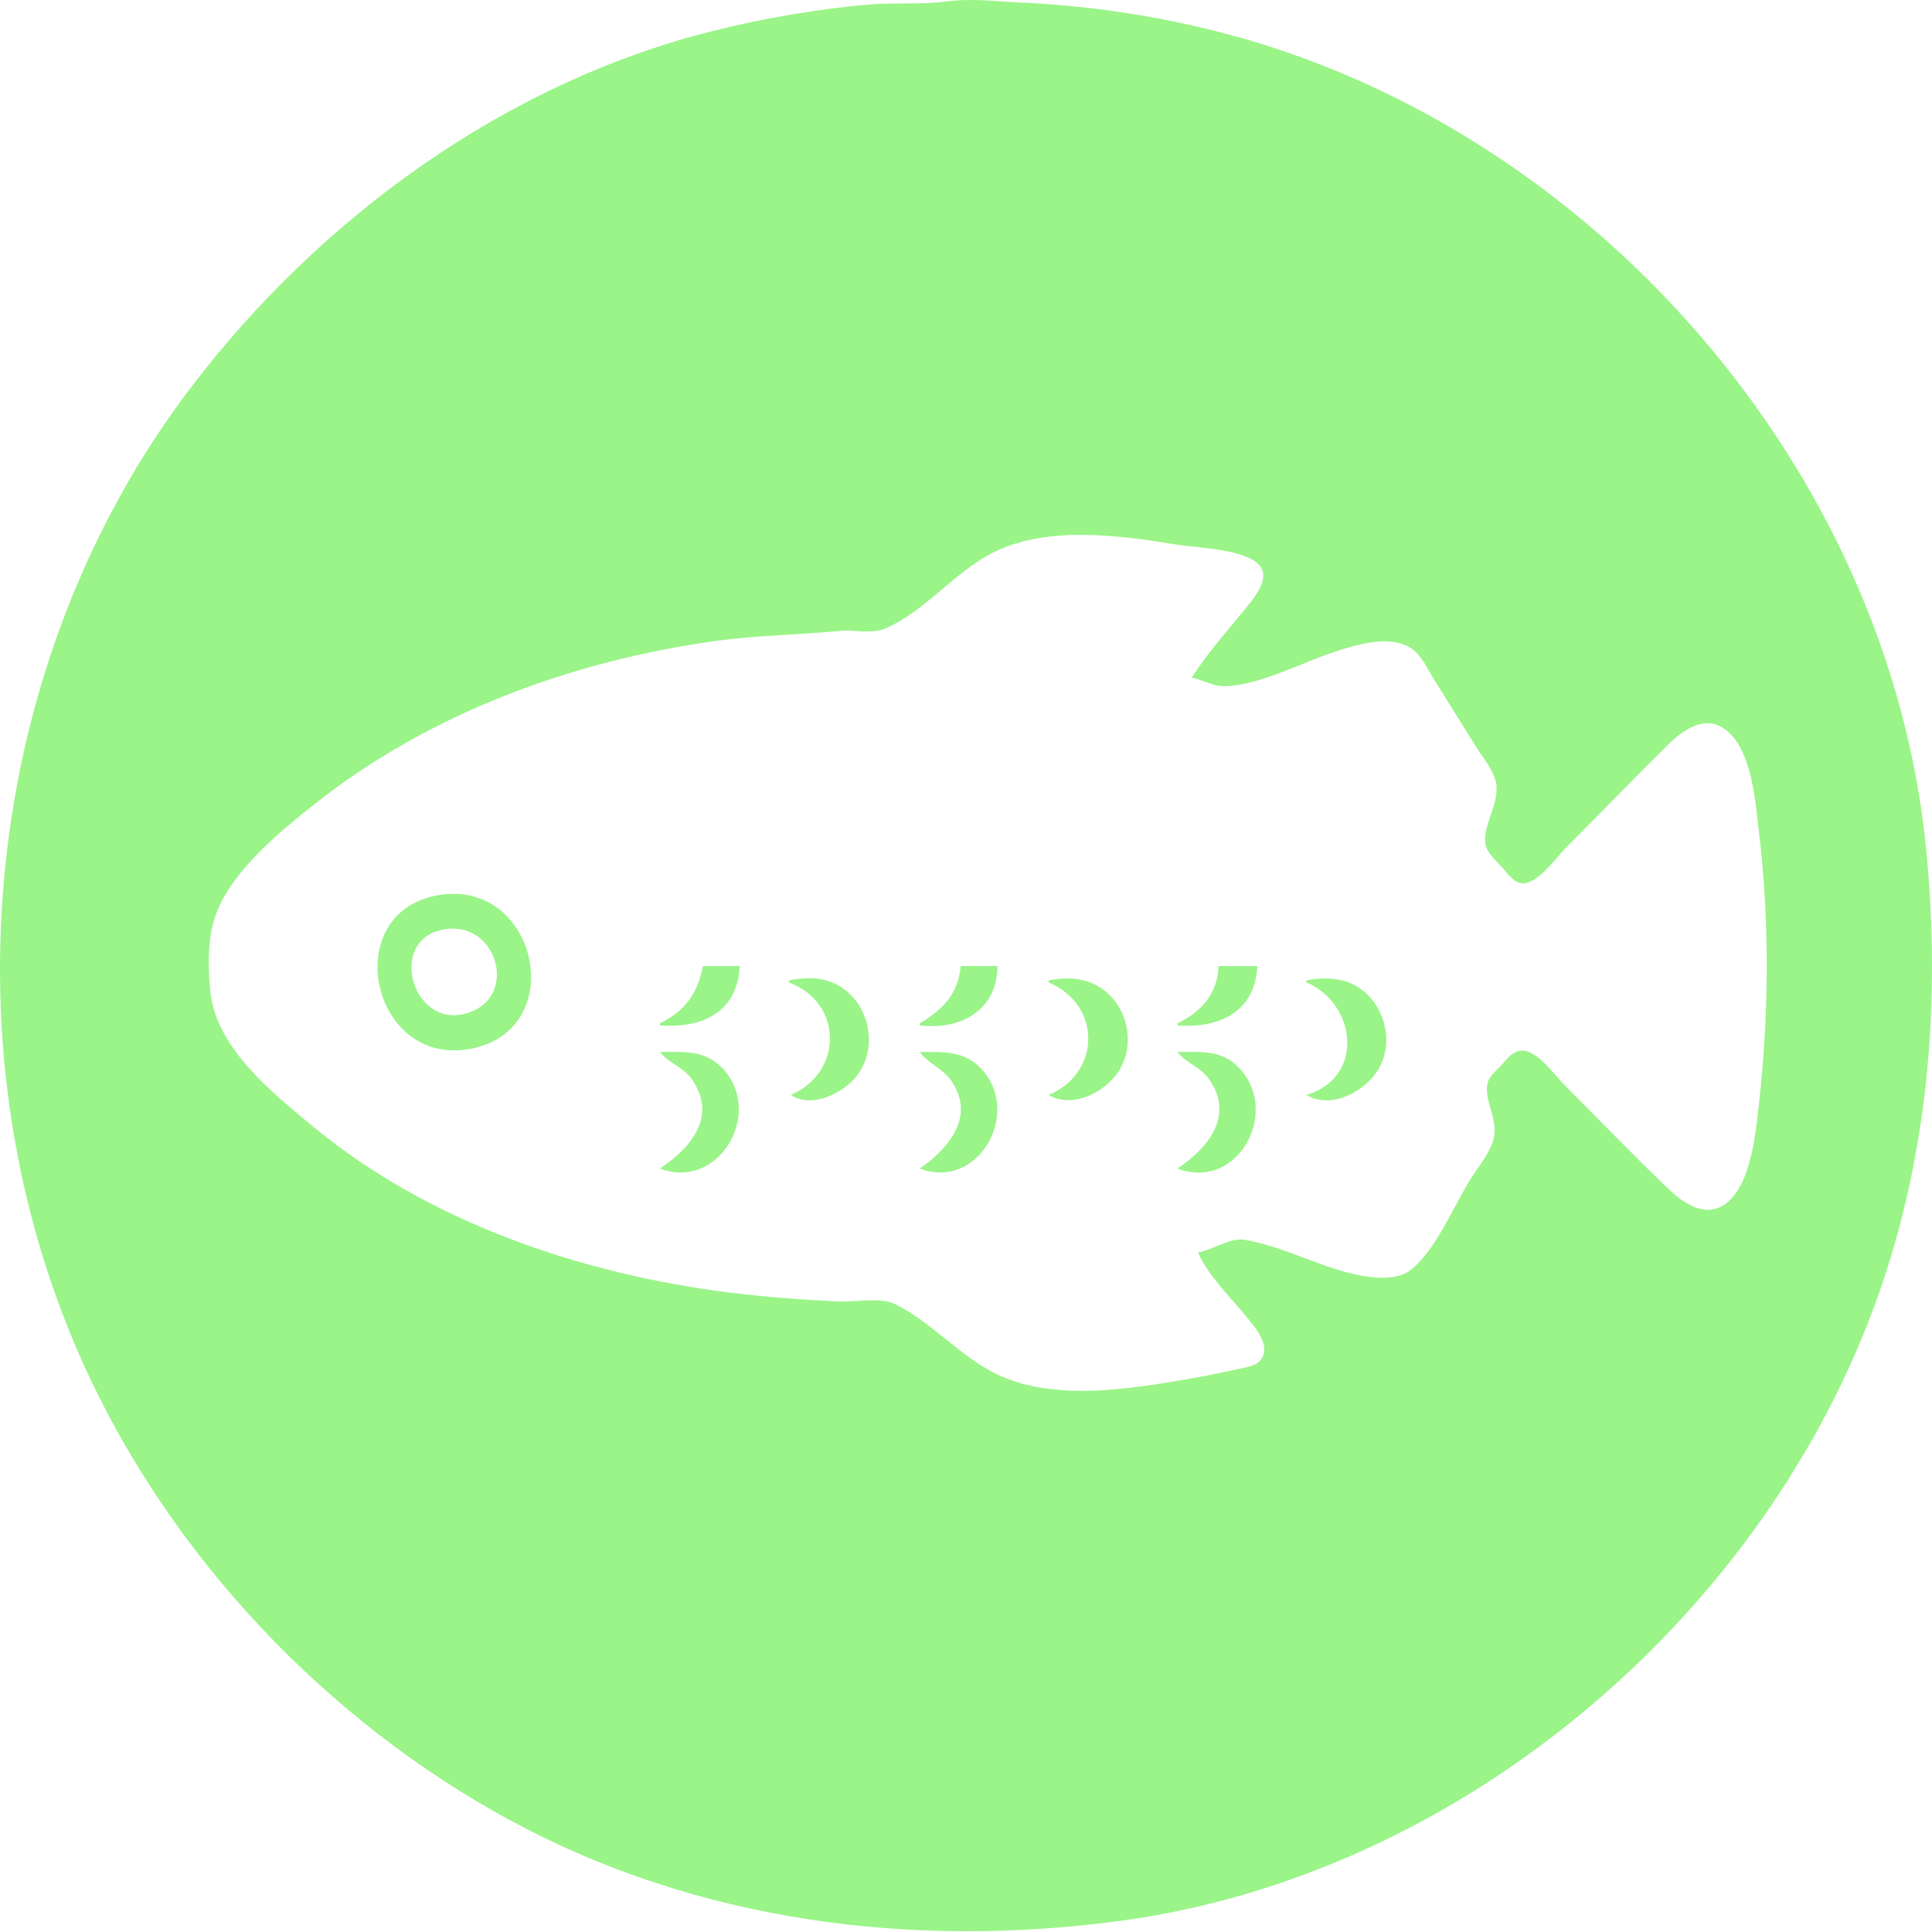
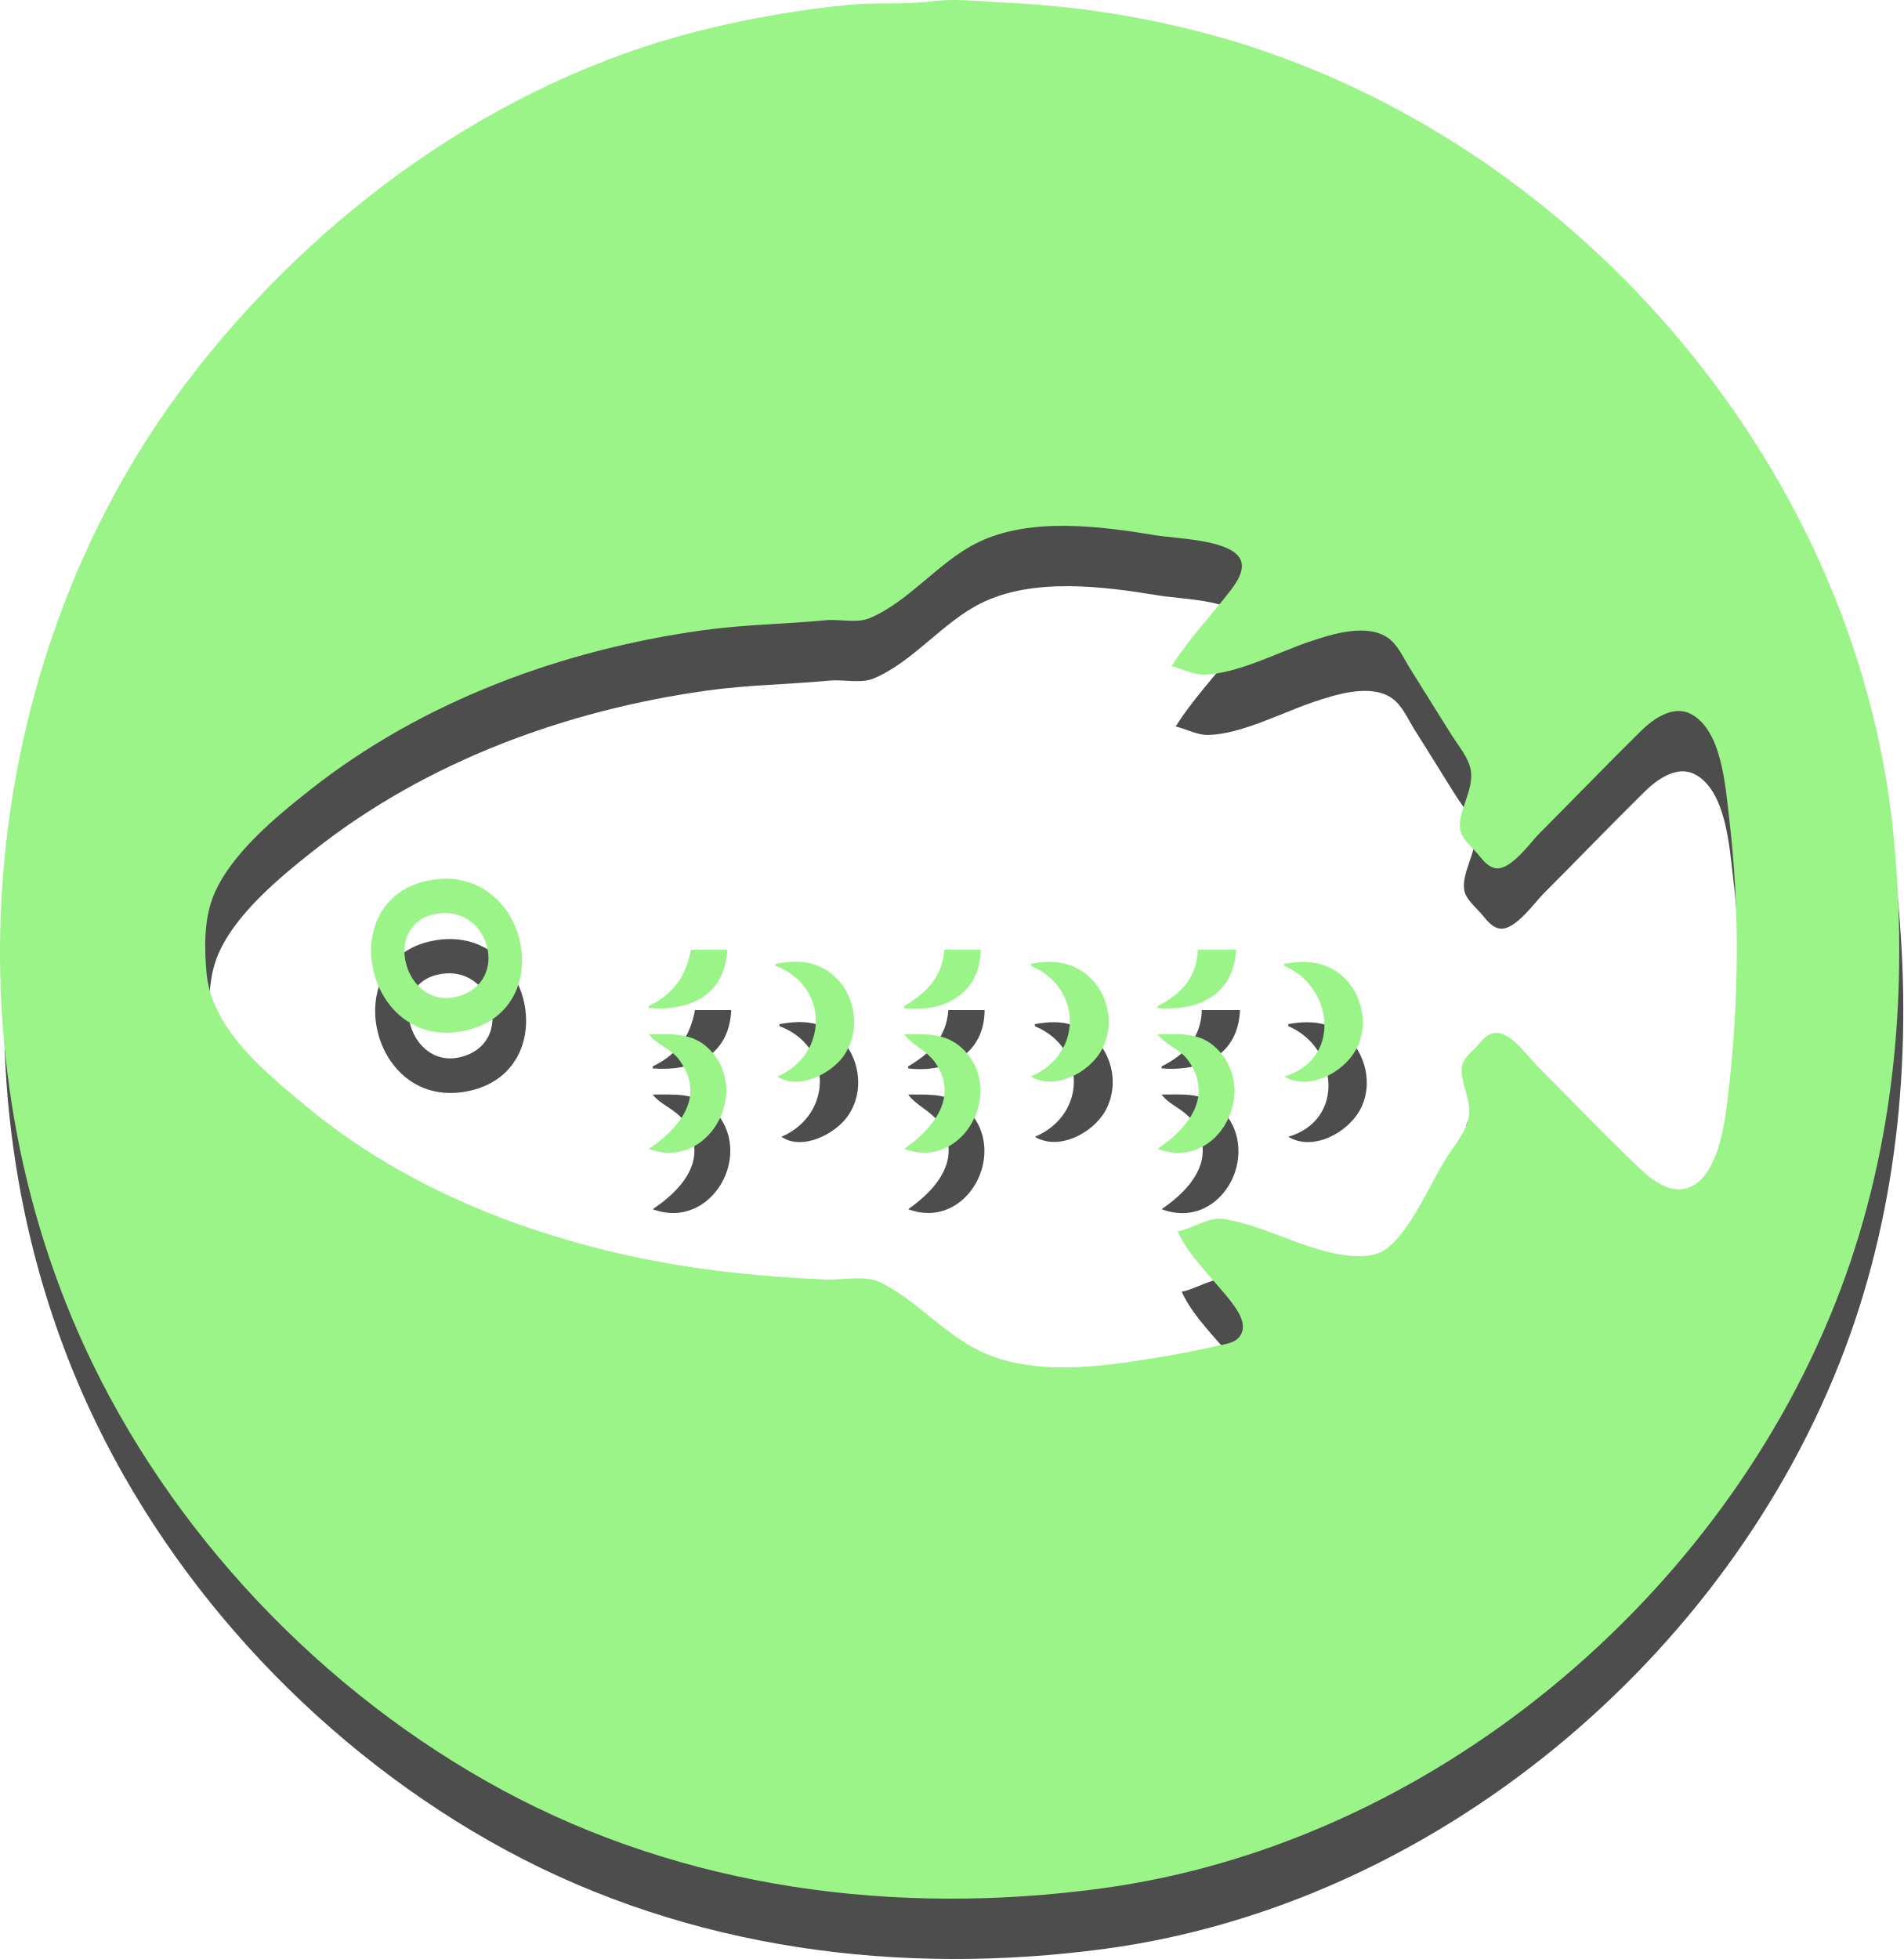
- <svg xmlns="http://www.w3.org/2000/svg" width="249.866mm" height="249.769mm" viewBox="0 0 249.866 249.769" version="1.1" id="svg8">
+ <svg xmlns="http://www.w3.org/2000/svg" width="250.395mm" height="257.706mm" viewBox="0 0 250.395 257.706" version="1.1" id="svg8">
  <defs id="defs2" />
-   <g id="layer1" transform="translate(-2085.872,61.86269)">
+   <g id="layer6" transform="translate(7.8842517e-5,4.233337)">
+     <g id="g6782-7" transform="translate(-2080.583,65.03772)" style="fill:#4d4d4d" />
+     <path style="fill:#4d4d4d;fill-opacity:1;stroke:none;stroke-width:0.265" d="m 123.185,3.871 c -3.571,0.469 -7.253,0.12 -10.848,0.462 -6.578,0.626 -13.168,1.764 -19.579,3.367 C 65.834,14.431 41.962,31.864 25.258,53.765 -1.897,89.371 -7.058,140.099 11.612,180.765 c 11.235,24.471 31.282,45.588 54.952,58.391 24.157,13.067 51.871,16.606 78.846,12.972 43.221,-5.822 81.953,-38.198 97.254,-78.771 7.224,-19.155 8.971,-39.83 6.947,-60.06 -4.911,-49.084 -43.168,-92.789 -90.707,-105.274 -8.785,-2.307 -17.664,-3.613 -26.723,-4.01 -2.979,-0.13 -6.009,-0.534 -8.996,-0.142 m 31.485,87.465 c 1.37,0.317 2.817,1.133 4.233,1.114 4.341,-0.058 9.9,-3.004 14.023,-4.377 2.901,-0.966 7.474,-2.427 10.27,-0.406 1.258,0.91 2.003,2.643 2.807,3.934 1.814,2.913 3.634,5.824 5.457,8.731 0.901,1.437 2.309,3.05 2.576,4.763 0.418,2.676 -1.917,5.587 -1.363,7.938 0.255,1.082 1.475,2.096 2.179,2.91 0.652,0.754 1.356,1.794 2.415,1.974 2.007,0.34 4.586,-3.383 5.822,-4.619 4.452,-4.452 8.824,-8.999 13.305,-13.417 1.607,-1.584 4.211,-3.45 6.538,-2.276 4.124,2.081 4.59,9.577 5.069,13.576 1.42,11.869 1.306,23.85 -0.028,35.719 -0.417,3.709 -1.11,10.8 -4.786,12.813 -2.49,1.364 -5.131,-0.581 -6.869,-2.24 -4.596,-4.387 -9.001,-8.991 -13.494,-13.483 -1.299,-1.299 -3.697,-4.822 -5.821,-4.371 -0.96,0.203 -1.578,1.036 -2.192,1.727 -0.634,0.713 -1.732,1.546 -1.921,2.533 -0.418,2.187 1.38,4.558 0.833,6.991 -0.42,1.869 -1.978,3.693 -2.986,5.292 -2.238,3.551 -4.459,9.182 -7.768,11.795 -1.685,1.331 -4.615,1.086 -6.604,0.691 -5.057,-1.003 -9.747,-3.723 -14.817,-4.588 -1.968,-0.336 -4.152,1.294 -6.085,1.626 1.497,3.359 4.792,6.341 7.03,9.26 0.884,1.154 2.171,2.991 1.205,4.463 -0.642,0.978 -1.902,1.087 -2.944,1.327 -2.718,0.626 -5.451,1.143 -8.202,1.598 -7.242,1.197 -16.138,2.411 -23.019,-0.857 -4.833,-2.296 -8.455,-6.769 -13.229,-9.096 -1.962,-0.956 -5.005,-0.261 -7.144,-0.355 -4.674,-0.205 -9.372,-0.55 -14.023,-1.123 -19.259,-2.373 -39.143,-9.07 -54.239,-21.6 -5.3,-4.399 -12.472,-10.125 -13.184,-17.483 -0.311,-3.216 -0.358,-7.013 0.81,-10.054 2.143,-5.576 8.347,-10.646 12.903,-14.232 14.775,-11.628 33.076,-18.343 51.594,-20.924 5.38,-0.75 10.755,-0.8 16.14,-1.312 1.808,-0.172 4.125,0.43 5.821,-0.293 5.165,-2.203 8.999,-7.336 14.023,-9.856 6.916,-3.468 16.218,-2.243 23.548,-1.029 2.653,0.439 9.156,0.557 10.916,2.771 1.181,1.486 -0.267,3.481 -1.182,4.658 -2.51,3.228 -5.451,6.324 -7.617,9.79 M 57.039,119.506 c -12.726,2.385 -8.479,22.154 4.233,19.862 13.137,-2.369 8.754,-22.296 -4.233,-19.862 m 0.529,4.478 c 7.378,-1.695 10.354,9.15 2.91,10.868 -6.641,1.532 -9.72,-9.304 -2.91,-10.868 m 33.867,4.658 c -0.685,3.532 -2.274,5.803 -5.556,7.408 v 0.265 c 5.304,0.419 10.055,-1.621 10.319,-7.673 h -4.762 m 33.337,0 c -0.293,3.589 -2.318,5.647 -5.292,7.408 v 0.265 c 5.193,0.656 10.038,-1.914 10.054,-7.673 h -4.763 m 33.338,0 c -0.073,3.545 -2.209,5.901 -5.292,7.408 v 0.265 c 5.263,0.415 10.057,-1.662 10.319,-7.673 h -5.027 m -55.563,1.852 v 0.265 c 7.039,2.612 7.05,11.624 0.265,14.552 2.72,1.858 6.996,-0.323 8.673,-2.656 2.994,-4.165 1.044,-10.552 -3.91,-12.102 -1.626,-0.509 -3.379,-0.365 -5.027,-0.059 m 33.602,0 v 0.265 c 6.839,2.867 6.839,11.685 0,14.552 3.188,1.91 7.686,-0.539 9.285,-3.44 2.29,-4.154 0.293,-9.721 -4.258,-11.239 -1.651,-0.55 -3.342,-0.451 -5.027,-0.138 m 33.337,0 v 0.265 c 6.457,2.703 7.617,12.311 0,14.552 3.251,1.948 7.716,-0.505 9.384,-3.44 2.322,-4.087 0.173,-9.871 -4.357,-11.26 -1.664,-0.51 -3.338,-0.431 -5.027,-0.117 m -83.608,9.26 c 1.03,1.378 2.969,1.905 4.064,3.44 3.48,4.875 -0.084,8.964 -4.064,11.642 7.803,2.922 13.631,-7.545 7.891,-13.18 -2.227,-2.187 -5.021,-1.901 -7.891,-1.901 m 33.602,0 c 1.051,1.447 2.97,2.142 4.062,3.704 3.228,4.62 -0.341,8.794 -4.062,11.377 7.819,2.928 13.429,-7.733 7.662,-13.201 -2.204,-2.089 -4.849,-1.88 -7.662,-1.88 m 33.337,0 c 1.02,1.391 2.934,1.91 4.025,3.44 3.43,4.814 -0.102,8.99 -4.025,11.642 8.151,3.053 13.716,-8.17 7.363,-13.578 -2.113,-1.799 -4.774,-1.503 -7.363,-1.503 z" id="path6814-5" />
+   </g>
+   <g id="layer1" transform="translate(-2085.872,66.09603)">
    <g id="g6782" />
-     <path style="fill:#9af488;stroke:none;stroke-width:0.265;fill-opacity:1" d="m 2208.528,-61.696 c -3.571,0.469 -7.253,0.12 -10.848,0.462 -6.578,0.626 -13.168,1.764 -19.579,3.367 -26.923,6.731 -50.796,24.164 -67.499,46.065 -27.155,35.606 -32.316,86.334 -13.646,127 11.235,24.471 31.282,45.588 54.952,58.391 24.157,13.067 51.871,16.606 78.846,12.972 43.221,-5.822 81.953,-38.198 97.254,-78.771 7.224,-19.155 8.971,-39.83 6.947,-60.06 -4.911,-49.084 -43.168,-92.789 -90.707,-105.274 -8.785,-2.307 -17.664,-3.613 -26.723,-4.01 -2.979,-0.13 -6.009,-0.534 -8.996,-0.142 m 31.485,87.465 c 1.37,0.317 2.817,1.133 4.233,1.114 4.341,-0.058 9.9,-3.004 14.023,-4.377 2.901,-0.966 7.474,-2.427 10.27,-0.406 1.258,0.91 2.003,2.643 2.807,3.934 1.814,2.913 3.634,5.824 5.457,8.731 0.901,1.437 2.309,3.05 2.576,4.762 0.418,2.676 -1.917,5.587 -1.363,7.938 0.255,1.082 1.475,2.096 2.179,2.91 0.652,0.754 1.356,1.794 2.415,1.974 2.007,0.34 4.585,-3.383 5.822,-4.619 4.452,-4.452 8.824,-8.999 13.305,-13.417 1.607,-1.584 4.211,-3.45 6.538,-2.276 4.124,2.081 4.59,9.577 5.069,13.576 1.42,11.869 1.306,23.85 -0.028,35.719 -0.417,3.709 -1.11,10.799 -4.786,12.813 -2.49,1.364 -5.131,-0.581 -6.869,-2.24 -4.596,-4.387 -9.001,-8.991 -13.494,-13.483 -1.299,-1.299 -3.697,-4.822 -5.821,-4.371 -0.96,0.203 -1.578,1.036 -2.192,1.727 -0.634,0.713 -1.732,1.546 -1.921,2.533 -0.418,2.187 1.38,4.558 0.833,6.991 -0.42,1.869 -1.978,3.693 -2.986,5.292 -2.238,3.551 -4.458,9.182 -7.768,11.795 -1.685,1.331 -4.615,1.086 -6.604,0.691 -5.057,-1.003 -9.747,-3.723 -14.817,-4.588 -1.968,-0.336 -4.152,1.294 -6.085,1.626 1.497,3.359 4.792,6.341 7.03,9.26 0.884,1.154 2.171,2.991 1.205,4.463 -0.642,0.978 -1.902,1.087 -2.944,1.327 -2.718,0.626 -5.451,1.143 -8.202,1.598 -7.242,1.197 -16.138,2.411 -23.019,-0.857 -4.833,-2.296 -8.455,-6.769 -13.229,-9.096 -1.962,-0.956 -5.005,-0.261 -7.144,-0.355 -4.674,-0.205 -9.372,-0.55 -14.023,-1.123 -19.259,-2.373 -39.143,-9.07 -54.24,-21.6 -5.3,-4.399 -12.472,-10.125 -13.184,-17.483 -0.311,-3.216 -0.358,-7.013 0.81,-10.054 2.143,-5.576 8.347,-10.646 12.903,-14.232 14.775,-11.628 33.076,-18.343 51.594,-20.924 5.38,-0.75 10.755,-0.8 16.14,-1.312 1.808,-0.172 4.125,0.43 5.821,-0.293 5.165,-2.203 8.999,-7.336 14.023,-9.856 6.916,-3.468 16.218,-2.243 23.548,-1.029 2.653,0.439 9.156,0.557 10.916,2.771 1.181,1.486 -0.267,3.481 -1.182,4.658 -2.51,3.228 -5.451,6.324 -7.617,9.79 m -97.631,28.17 c -12.726,2.385 -8.479,22.154 4.233,19.862 13.137,-2.369 8.754,-22.296 -4.233,-19.862 m 0.529,4.478 c 7.378,-1.695 10.354,9.15 2.91,10.868 -6.641,1.532 -9.72,-9.304 -2.91,-10.868 m 33.867,4.658 c -0.685,3.532 -2.274,5.803 -5.556,7.408 v 0.265 c 5.304,0.419 10.055,-1.621 10.319,-7.673 h -4.763 m 33.337,0 c -0.293,3.589 -2.318,5.647 -5.292,7.408 v 0.265 c 5.193,0.656 10.038,-1.914 10.054,-7.673 h -4.763 m 33.337,0 c -0.073,3.545 -2.209,5.901 -5.292,7.408 v 0.265 c 5.263,0.415 10.057,-1.662 10.319,-7.673 h -5.027 m -55.562,1.852 v 0.265 c 7.039,2.612 7.05,11.624 0.265,14.552 2.72,1.858 6.996,-0.323 8.673,-2.656 2.994,-4.165 1.044,-10.552 -3.91,-12.102 -1.626,-0.509 -3.379,-0.365 -5.027,-0.058 m 33.602,0 v 0.265 c 6.839,2.867 6.839,11.685 0,14.552 3.188,1.91 7.686,-0.539 9.286,-3.44 2.29,-4.154 0.293,-9.721 -4.258,-11.239 -1.651,-0.55 -3.342,-0.451 -5.027,-0.138 m 33.337,0 v 0.265 c 6.457,2.703 7.617,12.311 0,14.552 3.251,1.948 7.716,-0.505 9.384,-3.44 2.322,-4.087 0.173,-9.871 -4.357,-11.26 -1.664,-0.51 -3.338,-0.431 -5.027,-0.117 m -83.608,9.26 c 1.03,1.378 2.969,1.905 4.064,3.44 3.48,4.875 -0.084,8.964 -4.064,11.642 7.803,2.922 13.631,-7.545 7.891,-13.18 -2.227,-2.187 -5.021,-1.901 -7.891,-1.901 m 33.602,0 c 1.051,1.447 2.97,2.142 4.062,3.704 3.228,4.62 -0.341,8.794 -4.062,11.377 7.819,2.928 13.429,-7.733 7.662,-13.201 -2.204,-2.089 -4.849,-1.88 -7.662,-1.88 m 33.337,0 c 1.02,1.391 2.934,1.91 4.025,3.44 3.43,4.814 -0.102,8.99 -4.025,11.642 8.151,3.052 13.716,-8.17 7.363,-13.578 -2.113,-1.799 -4.774,-1.503 -7.363,-1.503 z" id="path6814" />
+     <path style="fill:#9af488;fill-opacity:1;stroke:none;stroke-width:0.265" d="m 2208.528,-65.929 c -3.571,0.469 -7.253,0.12 -10.848,0.462 -6.578,0.626 -13.168,1.764 -19.579,3.367 -26.923,6.731 -50.796,24.164 -67.499,46.065 -27.155,35.606 -32.316,86.334 -13.646,127 11.235,24.471 31.282,45.588 54.952,58.391 24.157,13.067 51.871,16.606 78.846,12.972 43.221,-5.822 81.953,-38.198 97.254,-78.771 7.224,-19.155 8.971,-39.83 6.947,-60.06 -4.911,-49.084 -43.168,-92.789 -90.707,-105.274 -8.785,-2.307 -17.664,-3.613 -26.723,-4.01 -2.979,-0.13 -6.009,-0.534 -8.996,-0.142 m 31.485,87.465 c 1.37,0.317 2.817,1.133 4.233,1.114 4.341,-0.058 9.9,-3.004 14.023,-4.377 2.901,-0.966 7.474,-2.427 10.27,-0.406 1.258,0.91 2.003,2.643 2.807,3.934 1.814,2.913 3.634,5.824 5.457,8.731 0.901,1.437 2.309,3.05 2.576,4.762 0.418,2.676 -1.917,5.587 -1.363,7.938 0.255,1.082 1.475,2.096 2.179,2.91 0.652,0.754 1.356,1.794 2.415,1.974 2.007,0.34 4.585,-3.383 5.822,-4.619 4.452,-4.452 8.824,-8.999 13.305,-13.417 1.607,-1.584 4.211,-3.45 6.538,-2.276 4.124,2.081 4.59,9.577 5.069,13.576 1.42,11.869 1.306,23.85 -0.028,35.719 -0.417,3.709 -1.11,10.799 -4.786,12.813 -2.49,1.364 -5.131,-0.581 -6.869,-2.24 -4.596,-4.387 -9.001,-8.991 -13.494,-13.483 -1.299,-1.299 -3.697,-4.822 -5.821,-4.371 -0.96,0.203 -1.578,1.036 -2.192,1.727 -0.634,0.713 -1.732,1.546 -1.921,2.533 -0.418,2.187 1.38,4.558 0.833,6.991 -0.42,1.869 -1.978,3.693 -2.986,5.292 -2.238,3.551 -4.458,9.182 -7.768,11.795 -1.685,1.331 -4.615,1.086 -6.604,0.691 -5.057,-1.003 -9.747,-3.723 -14.817,-4.588 -1.968,-0.336 -4.152,1.294 -6.085,1.626 1.497,3.359 4.792,6.341 7.03,9.26 0.884,1.154 2.171,2.991 1.205,4.463 -0.642,0.978 -1.902,1.087 -2.944,1.327 -2.718,0.626 -5.451,1.143 -8.202,1.598 -7.242,1.197 -16.138,2.411 -23.019,-0.857 -4.833,-2.296 -8.455,-6.769 -13.229,-9.096 -1.962,-0.956 -5.005,-0.261 -7.144,-0.355 -4.674,-0.205 -9.372,-0.55 -14.023,-1.123 -19.259,-2.373 -39.143,-9.07 -54.24,-21.6 -5.3,-4.399 -12.472,-10.125 -13.184,-17.483 -0.311,-3.216 -0.358,-7.013 0.81,-10.054 2.143,-5.576 8.347,-10.646 12.903,-14.232 14.775,-11.628 33.076,-18.343 51.594,-20.924 5.38,-0.75 10.755,-0.8 16.14,-1.312 1.808,-0.172 4.125,0.43 5.821,-0.293 5.165,-2.203 8.999,-7.336 14.023,-9.856 6.916,-3.468 16.218,-2.243 23.548,-1.029 2.653,0.439 9.156,0.557 10.916,2.771 1.181,1.486 -0.267,3.481 -1.182,4.658 -2.51,3.228 -5.451,6.324 -7.617,9.79 m -97.631,28.17 c -12.726,2.385 -8.479,22.154 4.233,19.862 13.137,-2.369 8.754,-22.296 -4.233,-19.862 m 0.529,4.478 c 7.378,-1.695 10.354,9.15 2.91,10.868 -6.641,1.532 -9.72,-9.304 -2.91,-10.868 m 33.867,4.658 c -0.685,3.532 -2.274,5.803 -5.556,7.408 v 0.265 c 5.304,0.419 10.055,-1.621 10.319,-7.673 h -4.763 m 33.337,0 c -0.293,3.589 -2.318,5.647 -5.292,7.408 v 0.265 c 5.193,0.656 10.038,-1.914 10.054,-7.673 h -4.763 m 33.337,0 c -0.073,3.545 -2.209,5.901 -5.292,7.408 v 0.265 c 5.263,0.415 10.057,-1.662 10.319,-7.673 h -5.027 m -55.562,1.852 v 0.265 c 7.039,2.612 7.05,11.624 0.265,14.552 2.72,1.858 6.996,-0.323 8.673,-2.656 2.994,-4.165 1.044,-10.552 -3.91,-12.102 -1.626,-0.509 -3.379,-0.365 -5.027,-0.058 m 33.602,0 v 0.265 c 6.839,2.867 6.839,11.685 0,14.552 3.188,1.91 7.686,-0.539 9.286,-3.44 2.29,-4.154 0.293,-9.721 -4.258,-11.239 -1.651,-0.55 -3.342,-0.451 -5.027,-0.138 m 33.337,0 v 0.265 c 6.457,2.703 7.617,12.311 0,14.552 3.251,1.948 7.716,-0.505 9.384,-3.44 2.322,-4.087 0.173,-9.871 -4.357,-11.26 -1.664,-0.51 -3.338,-0.431 -5.027,-0.117 m -83.608,9.26 c 1.03,1.378 2.969,1.905 4.064,3.44 3.48,4.875 -0.084,8.964 -4.064,11.642 7.803,2.922 13.631,-7.545 7.891,-13.18 -2.227,-2.187 -5.021,-1.901 -7.891,-1.901 m 33.602,0 c 1.051,1.447 2.97,2.142 4.062,3.704 3.228,4.62 -0.341,8.794 -4.062,11.377 7.819,2.928 13.429,-7.733 7.662,-13.201 -2.204,-2.089 -4.849,-1.88 -7.662,-1.88 m 33.337,0 c 1.02,1.391 2.934,1.91 4.025,3.44 3.43,4.814 -0.102,8.99 -4.025,11.642 8.151,3.052 13.716,-8.17 7.363,-13.578 -2.113,-1.799 -4.774,-1.503 -7.363,-1.503 z" id="path6814" />
  </g>
</svg>
